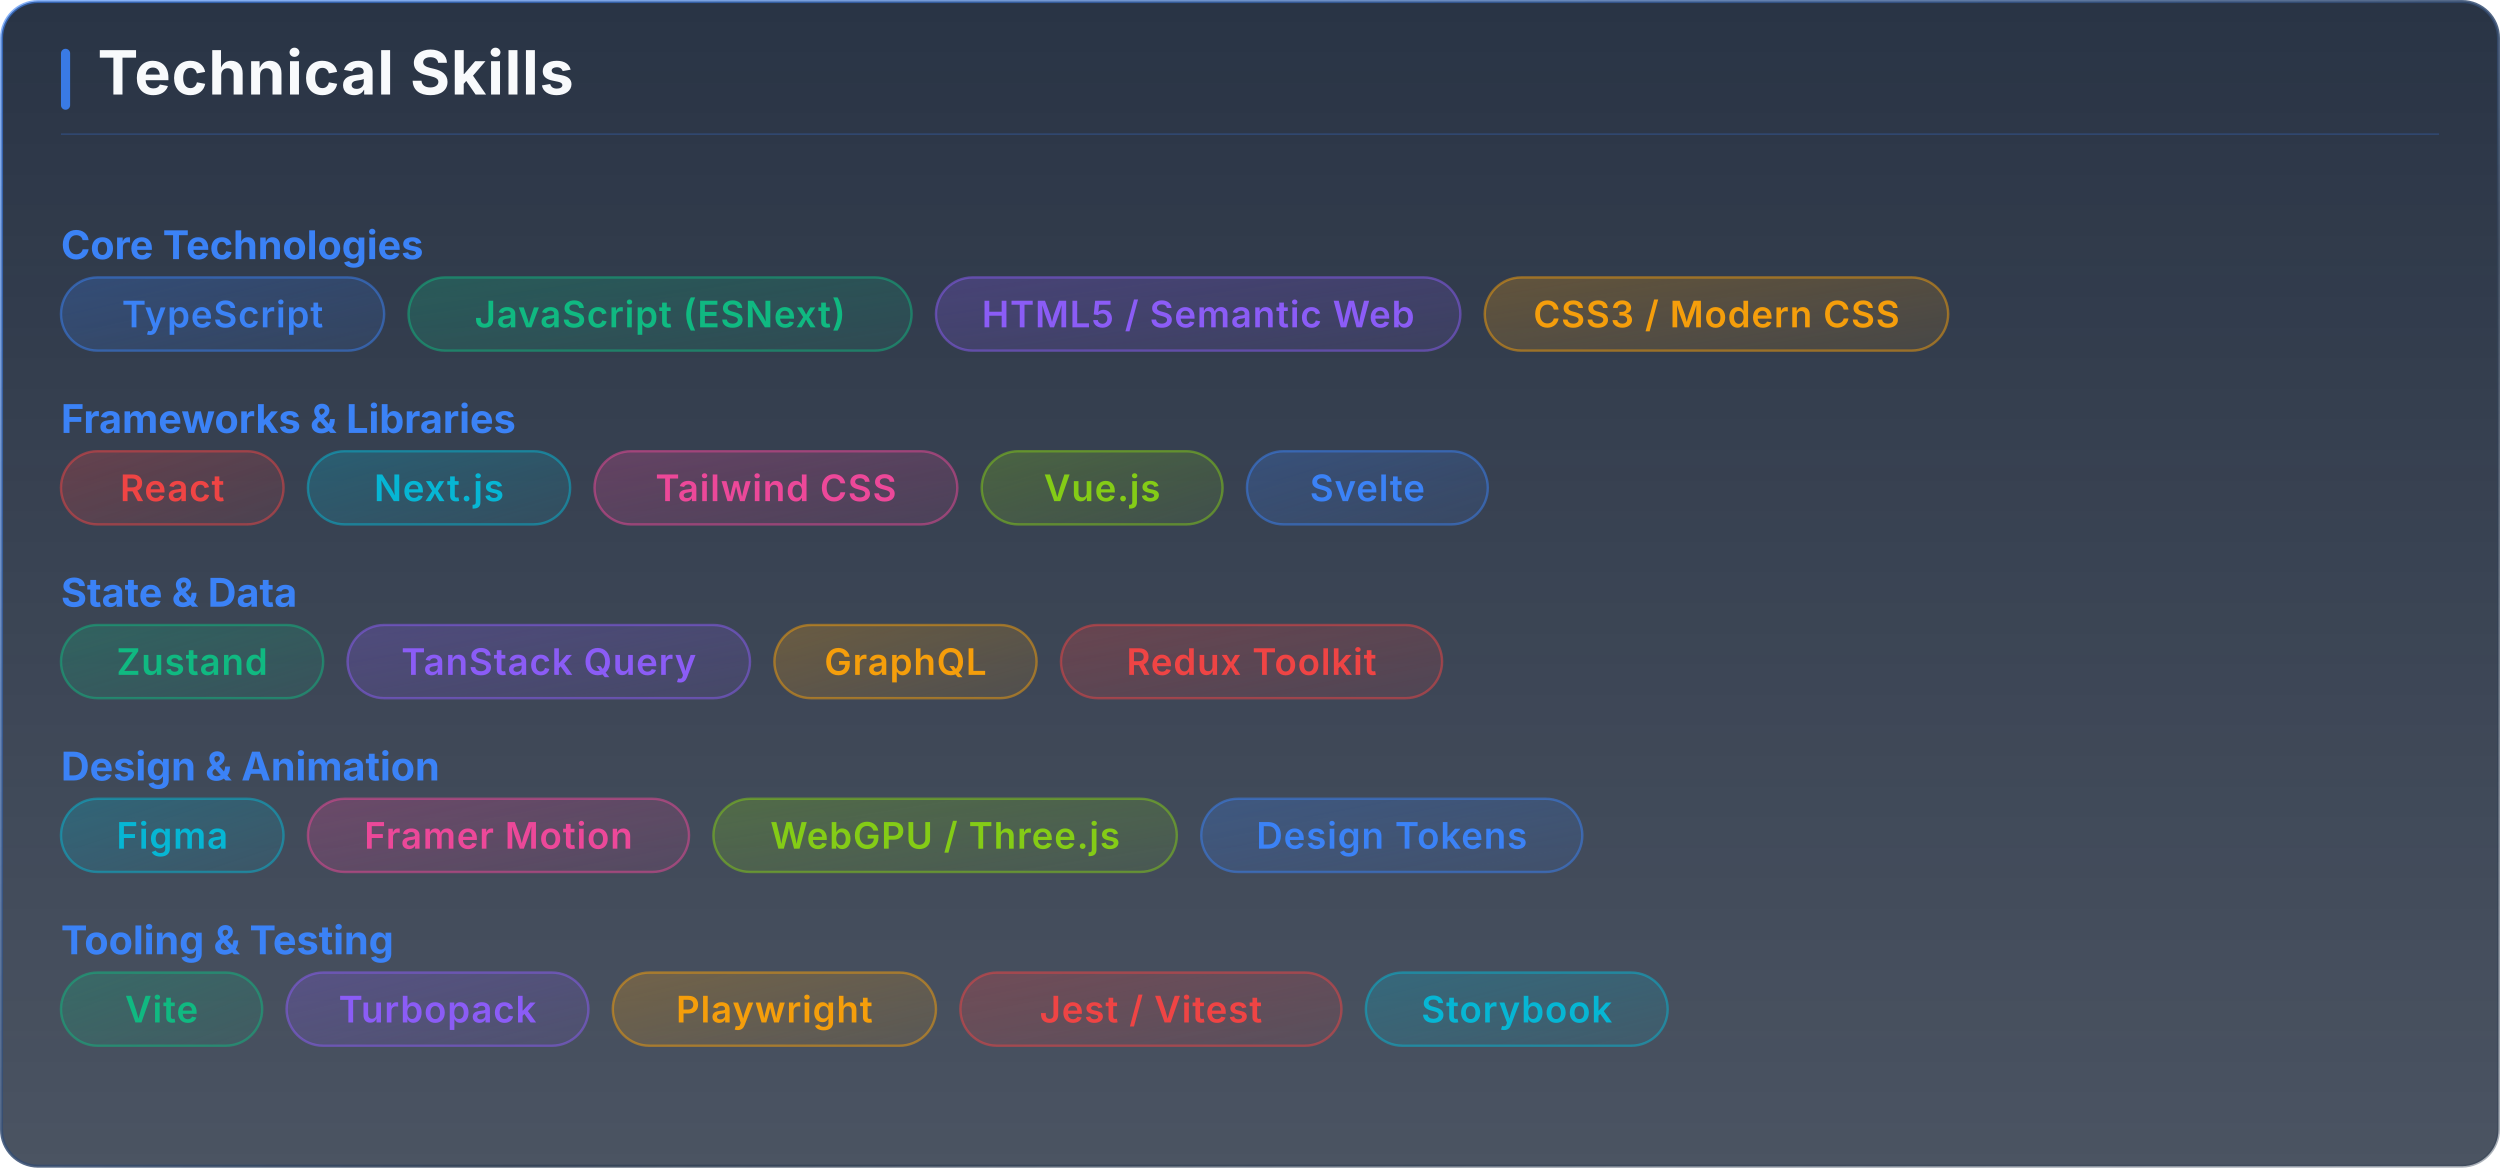
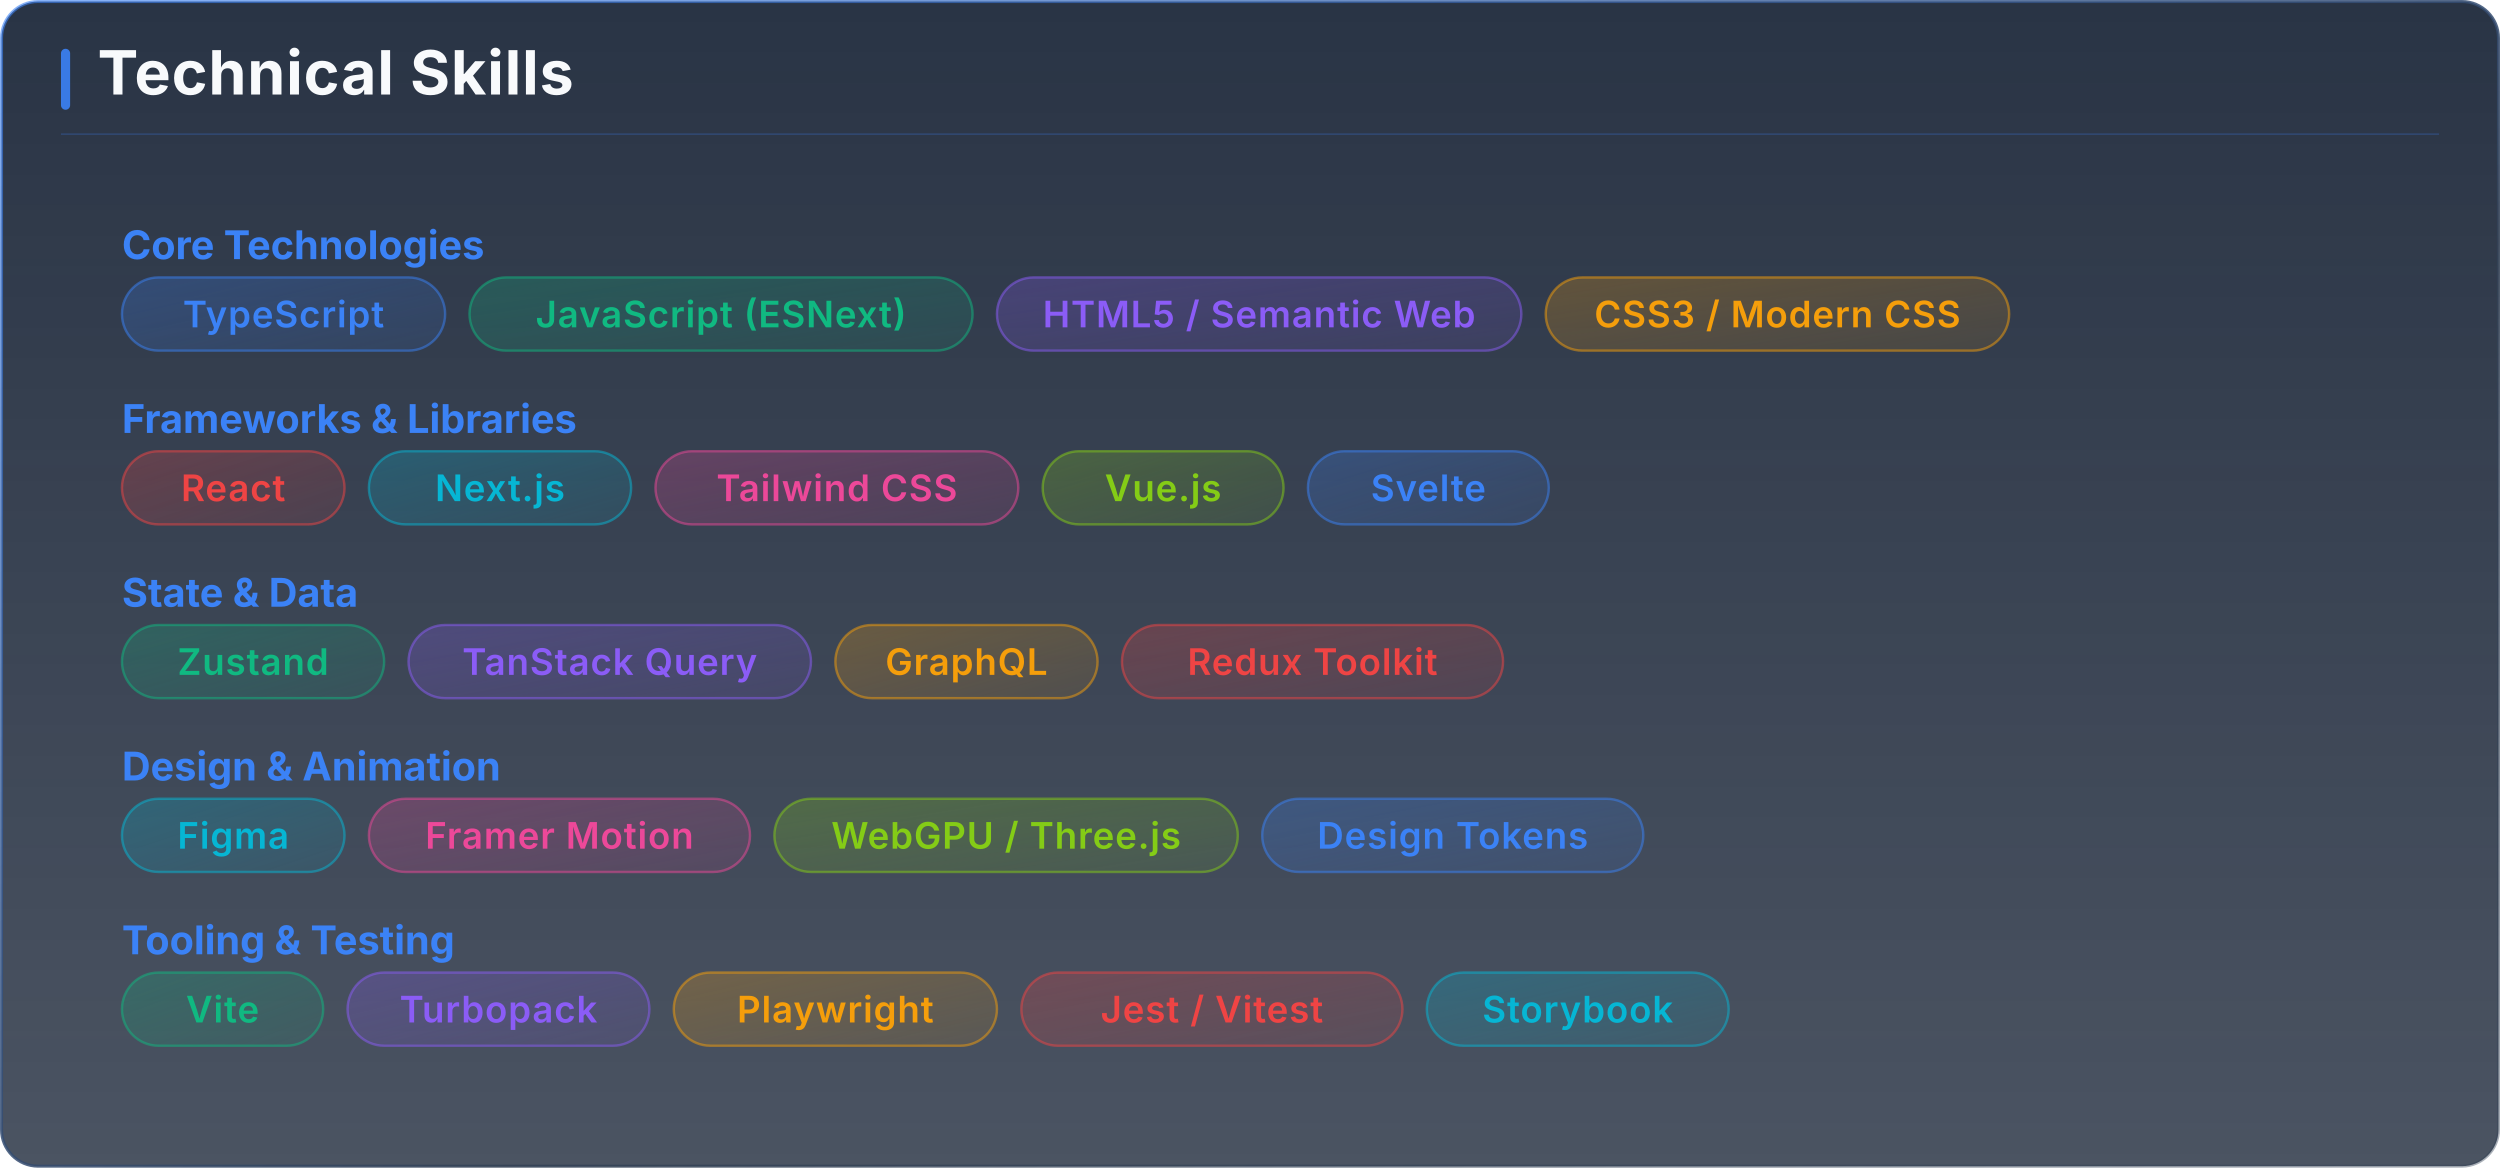
<svg xmlns="http://www.w3.org/2000/svg" width="820" height="383" viewBox="0 0 820 383" role="img">
  <defs>
    <linearGradient id="pf-progress-grad" x1="0%" y1="0%" x2="100%" y2="0%">
      <stop offset="0%" stop-color="#3B82F6" stop-opacity="0.75" />
      <stop offset="70%" stop-color="#3B82F6" />
      <stop offset="100%" stop-color="#EC4899" stop-opacity="0.9" />
    </linearGradient>
    <linearGradient id="pf-card-border" x1="0%" y1="0%" x2="100%" y2="100%">
      <stop offset="0%" stop-color="#3B82F6" stop-opacity="0.6" />
      <stop offset="60%" stop-color="#334155" stop-opacity="0.9" />
      <stop offset="100%" stop-color="#334155" stop-opacity="0.4" />
    </linearGradient>
    <linearGradient id="pf-card-bg" x1="0%" y1="0%" x2="0%" y2="100%">
      <stop offset="0%" stop-color="#1E293B" stop-opacity="0.95" />
      <stop offset="100%" stop-color="#1E293B" stop-opacity="0.8" />
    </linearGradient>
    <linearGradient id="pf-card-gradient" x1="0%" y1="0%" x2="100%" y2="0%">
      <stop offset="0%" stop-color="#3b0918" />
      <stop offset="50%" stop-color="#1e1333" />
      <stop offset="100%" stop-color="#091629" />
    </linearGradient>
    <linearGradient id="pf-track-bg" x1="0%" y1="0%" x2="100%" y2="0%">
      <stop offset="0%" stop-color="#94A3B8" stop-opacity="0.15" />
      <stop offset="100%" stop-color="#94A3B8" stop-opacity="0.08" />
    </linearGradient>
    <linearGradient id="pf-badge-0" x1="0%" y1="0%" x2="100%" y2="100%">
      <stop offset="0%" stop-color="#3B82F6" stop-opacity="0.25" />
      <stop offset="100%" stop-color="#3B82F6" stop-opacity="0.1" />
    </linearGradient>
    <linearGradient id="pf-badge-1" x1="0%" y1="0%" x2="100%" y2="100%">
      <stop offset="0%" stop-color="#10B981" stop-opacity="0.25" />
      <stop offset="100%" stop-color="#10B981" stop-opacity="0.1" />
    </linearGradient>
    <linearGradient id="pf-badge-2" x1="0%" y1="0%" x2="100%" y2="100%">
      <stop offset="0%" stop-color="#8B5CF6" stop-opacity="0.25" />
      <stop offset="100%" stop-color="#8B5CF6" stop-opacity="0.1" />
    </linearGradient>
    <linearGradient id="pf-badge-3" x1="0%" y1="0%" x2="100%" y2="100%">
      <stop offset="0%" stop-color="#F59E0B" stop-opacity="0.25" />
      <stop offset="100%" stop-color="#F59E0B" stop-opacity="0.1" />
    </linearGradient>
    <linearGradient id="pf-badge-4" x1="0%" y1="0%" x2="100%" y2="100%">
      <stop offset="0%" stop-color="#EF4444" stop-opacity="0.25" />
      <stop offset="100%" stop-color="#EF4444" stop-opacity="0.1" />
    </linearGradient>
    <linearGradient id="pf-badge-5" x1="0%" y1="0%" x2="100%" y2="100%">
      <stop offset="0%" stop-color="#06B6D4" stop-opacity="0.25" />
      <stop offset="100%" stop-color="#06B6D4" stop-opacity="0.1" />
    </linearGradient>
    <linearGradient id="pf-badge-6" x1="0%" y1="0%" x2="100%" y2="100%">
      <stop offset="0%" stop-color="#EC4899" stop-opacity="0.25" />
      <stop offset="100%" stop-color="#EC4899" stop-opacity="0.1" />
    </linearGradient>
    <linearGradient id="pf-badge-7" x1="0%" y1="0%" x2="100%" y2="100%">
      <stop offset="0%" stop-color="#84CC16" stop-opacity="0.25" />
      <stop offset="100%" stop-color="#84CC16" stop-opacity="0.1" />
    </linearGradient>
  </defs>
  <svg x="0" y="0" width="820" height="383" viewBox="0 0 820 383" fill="none" role="group">
    <rect x="0.5" y="0.5" width="819" height="382" fill="url(#pf-card-bg)" stroke="url(#pf-card-border)" stroke-width="1" rx="12" />
    <rect x="20" y="16" width="3" height="20" rx="1.5" fill="#3B82F6" opacity="0.9" />
    <text x="32" y="31" font-family="Inter, sans-serif" font-size="20" font-weight="700" fill="#F8FAFC" letter-spacing="0.3">Technical Skills</text>
    <line x1="20" y1="44" x2="800" y2="44" stroke="#3B82F6" stroke-width="0.5" stroke-opacity="0.25" />
-     <text x="20" y="85" font-family="Inter, sans-serif" font-size="13" font-weight="700" fill="#3B82F6">Core Technologies</text>
+     <text x="40" y="85" font-family="Inter, sans-serif" font-size="13" font-weight="700" fill="#3B82F6">Core Technologies</text>
    <g role="term">
-       <rect x="20" y="91" width="106" height="24" rx="12" fill="url(#pf-badge-0)" stroke="#3B82F6" stroke-width="0.8" stroke-opacity="0.5" />
-       <text x="73.0" y="103.0" font-family="Inter, sans-serif" font-size="12" fill="#3B82F6" text-anchor="middle" dominant-baseline="central" font-weight="600" letter-spacing="0.3">TypeScript</text>
+       <rect x="40" y="91" width="106" height="24" rx="12" fill="url(#pf-badge-0)" stroke="#3B82F6" stroke-width="0.8" stroke-opacity="0.5" />
+       <text x="93.0" y="103.0" font-family="Inter, sans-serif" font-size="12" fill="#3B82F6" text-anchor="middle" dominant-baseline="central" font-weight="600" letter-spacing="0.3">TypeScript</text>
    </g>
    <g role="term">
-       <rect x="134" y="91" width="165" height="24" rx="12" fill="url(#pf-badge-1)" stroke="#10B981" stroke-width="0.8" stroke-opacity="0.5" />
-       <text x="216.5" y="103.0" font-family="Inter, sans-serif" font-size="12" fill="#10B981" text-anchor="middle" dominant-baseline="central" font-weight="600" letter-spacing="0.3">JavaScript (ESNext)</text>
+       <rect x="154" y="91" width="165" height="24" rx="12" fill="url(#pf-badge-1)" stroke="#10B981" stroke-width="0.8" stroke-opacity="0.5" />
+       <text x="236.5" y="103.0" font-family="Inter, sans-serif" font-size="12" fill="#10B981" text-anchor="middle" dominant-baseline="central" font-weight="600" letter-spacing="0.3">JavaScript (ESNext)</text>
    </g>
    <g role="term">
-       <rect x="307" y="91" width="172" height="24" rx="12" fill="url(#pf-badge-2)" stroke="#8B5CF6" stroke-width="0.8" stroke-opacity="0.5" />
-       <text x="393.0" y="103.0" font-family="Inter, sans-serif" font-size="12" fill="#8B5CF6" text-anchor="middle" dominant-baseline="central" font-weight="600" letter-spacing="0.3">HTML5 / Semantic Web</text>
+       <rect x="327" y="91" width="172" height="24" rx="12" fill="url(#pf-badge-2)" stroke="#8B5CF6" stroke-width="0.8" stroke-opacity="0.5" />
+       <text x="413.0" y="103.0" font-family="Inter, sans-serif" font-size="12" fill="#8B5CF6" text-anchor="middle" dominant-baseline="central" font-weight="600" letter-spacing="0.3">HTML5 / Semantic Web</text>
    </g>
    <g role="term">
-       <rect x="487" y="91" width="152" height="24" rx="12" fill="url(#pf-badge-3)" stroke="#F59E0B" stroke-width="0.8" stroke-opacity="0.5" />
-       <text x="563.0" y="103.0" font-family="Inter, sans-serif" font-size="12" fill="#F59E0B" text-anchor="middle" dominant-baseline="central" font-weight="600" letter-spacing="0.3">CSS3 / Modern CSS</text>
+       <rect x="507" y="91" width="152" height="24" rx="12" fill="url(#pf-badge-3)" stroke="#F59E0B" stroke-width="0.8" stroke-opacity="0.5" />
+       <text x="583.0" y="103.0" font-family="Inter, sans-serif" font-size="12" fill="#F59E0B" text-anchor="middle" dominant-baseline="central" font-weight="600" letter-spacing="0.3">CSS3 / Modern CSS</text>
    </g>
-     <text x="20" y="142" font-family="Inter, sans-serif" font-size="13" font-weight="700" fill="#3B82F6">Frameworks &amp; Libraries</text>
+     <text x="40" y="142" font-family="Inter, sans-serif" font-size="13" font-weight="700" fill="#3B82F6">Frameworks &amp; Libraries</text>
    <g role="term">
-       <rect x="20" y="148" width="73" height="24" rx="12" fill="url(#pf-badge-4)" stroke="#EF4444" stroke-width="0.8" stroke-opacity="0.5" />
-       <text x="56.5" y="160.0" font-family="Inter, sans-serif" font-size="12" fill="#EF4444" text-anchor="middle" dominant-baseline="central" font-weight="600" letter-spacing="0.3">React</text>
+       <rect x="40" y="148" width="73" height="24" rx="12" fill="url(#pf-badge-4)" stroke="#EF4444" stroke-width="0.8" stroke-opacity="0.5" />
+       <text x="76.5" y="160.0" font-family="Inter, sans-serif" font-size="12" fill="#EF4444" text-anchor="middle" dominant-baseline="central" font-weight="600" letter-spacing="0.3">React</text>
    </g>
    <g role="term">
-       <rect x="101" y="148" width="86" height="24" rx="12" fill="url(#pf-badge-5)" stroke="#06B6D4" stroke-width="0.8" stroke-opacity="0.5" />
-       <text x="144.0" y="160.0" font-family="Inter, sans-serif" font-size="12" fill="#06B6D4" text-anchor="middle" dominant-baseline="central" font-weight="600" letter-spacing="0.3">Next.js</text>
+       <rect x="121" y="148" width="86" height="24" rx="12" fill="url(#pf-badge-5)" stroke="#06B6D4" stroke-width="0.8" stroke-opacity="0.5" />
+       <text x="164.0" y="160.0" font-family="Inter, sans-serif" font-size="12" fill="#06B6D4" text-anchor="middle" dominant-baseline="central" font-weight="600" letter-spacing="0.3">Next.js</text>
    </g>
    <g role="term">
-       <rect x="195" y="148" width="119" height="24" rx="12" fill="url(#pf-badge-6)" stroke="#EC4899" stroke-width="0.8" stroke-opacity="0.5" />
-       <text x="254.5" y="160.0" font-family="Inter, sans-serif" font-size="12" fill="#EC4899" text-anchor="middle" dominant-baseline="central" font-weight="600" letter-spacing="0.3">Tailwind CSS</text>
+       <rect x="215" y="148" width="119" height="24" rx="12" fill="url(#pf-badge-6)" stroke="#EC4899" stroke-width="0.8" stroke-opacity="0.5" />
+       <text x="274.5" y="160.0" font-family="Inter, sans-serif" font-size="12" fill="#EC4899" text-anchor="middle" dominant-baseline="central" font-weight="600" letter-spacing="0.3">Tailwind CSS</text>
    </g>
    <g role="term">
-       <rect x="322" y="148" width="79" height="24" rx="12" fill="url(#pf-badge-7)" stroke="#84CC16" stroke-width="0.8" stroke-opacity="0.5" />
-       <text x="361.5" y="160.0" font-family="Inter, sans-serif" font-size="12" fill="#84CC16" text-anchor="middle" dominant-baseline="central" font-weight="600" letter-spacing="0.3">Vue.js</text>
+       <rect x="342" y="148" width="79" height="24" rx="12" fill="url(#pf-badge-7)" stroke="#84CC16" stroke-width="0.8" stroke-opacity="0.5" />
+       <text x="381.5" y="160.0" font-family="Inter, sans-serif" font-size="12" fill="#84CC16" text-anchor="middle" dominant-baseline="central" font-weight="600" letter-spacing="0.3">Vue.js</text>
    </g>
    <g role="term">
-       <rect x="409" y="148" width="79" height="24" rx="12" fill="url(#pf-badge-0)" stroke="#3B82F6" stroke-width="0.8" stroke-opacity="0.5" />
-       <text x="448.5" y="160.0" font-family="Inter, sans-serif" font-size="12" fill="#3B82F6" text-anchor="middle" dominant-baseline="central" font-weight="600" letter-spacing="0.3">Svelte</text>
+       <rect x="429" y="148" width="79" height="24" rx="12" fill="url(#pf-badge-0)" stroke="#3B82F6" stroke-width="0.8" stroke-opacity="0.5" />
+       <text x="468.5" y="160.0" font-family="Inter, sans-serif" font-size="12" fill="#3B82F6" text-anchor="middle" dominant-baseline="central" font-weight="600" letter-spacing="0.3">Svelte</text>
    </g>
-     <text x="20" y="199" font-family="Inter, sans-serif" font-size="13" font-weight="700" fill="#3B82F6">State &amp; Data</text>
+     <text x="40" y="199" font-family="Inter, sans-serif" font-size="13" font-weight="700" fill="#3B82F6">State &amp; Data</text>
    <g role="term">
-       <rect x="20" y="205" width="86" height="24" rx="12" fill="url(#pf-badge-1)" stroke="#10B981" stroke-width="0.8" stroke-opacity="0.5" />
-       <text x="63.0" y="217.0" font-family="Inter, sans-serif" font-size="12" fill="#10B981" text-anchor="middle" dominant-baseline="central" font-weight="600" letter-spacing="0.3">Zustand</text>
+       <rect x="40" y="205" width="86" height="24" rx="12" fill="url(#pf-badge-1)" stroke="#10B981" stroke-width="0.8" stroke-opacity="0.5" />
+       <text x="83.0" y="217.0" font-family="Inter, sans-serif" font-size="12" fill="#10B981" text-anchor="middle" dominant-baseline="central" font-weight="600" letter-spacing="0.3">Zustand</text>
    </g>
    <g role="term">
-       <rect x="114" y="205" width="132" height="24" rx="12" fill="url(#pf-badge-2)" stroke="#8B5CF6" stroke-width="0.8" stroke-opacity="0.5" />
-       <text x="180.0" y="217.0" font-family="Inter, sans-serif" font-size="12" fill="#8B5CF6" text-anchor="middle" dominant-baseline="central" font-weight="600" letter-spacing="0.3">TanStack Query</text>
+       <rect x="134" y="205" width="132" height="24" rx="12" fill="url(#pf-badge-2)" stroke="#8B5CF6" stroke-width="0.8" stroke-opacity="0.5" />
+       <text x="200.0" y="217.0" font-family="Inter, sans-serif" font-size="12" fill="#8B5CF6" text-anchor="middle" dominant-baseline="central" font-weight="600" letter-spacing="0.3">TanStack Query</text>
    </g>
    <g role="term">
-       <rect x="254" y="205" width="86" height="24" rx="12" fill="url(#pf-badge-3)" stroke="#F59E0B" stroke-width="0.8" stroke-opacity="0.5" />
-       <text x="297.0" y="217.0" font-family="Inter, sans-serif" font-size="12" fill="#F59E0B" text-anchor="middle" dominant-baseline="central" font-weight="600" letter-spacing="0.3">GraphQL</text>
+       <rect x="274" y="205" width="86" height="24" rx="12" fill="url(#pf-badge-3)" stroke="#F59E0B" stroke-width="0.8" stroke-opacity="0.5" />
+       <text x="317.0" y="217.0" font-family="Inter, sans-serif" font-size="12" fill="#F59E0B" text-anchor="middle" dominant-baseline="central" font-weight="600" letter-spacing="0.3">GraphQL</text>
    </g>
    <g role="term">
-       <rect x="348" y="205" width="125" height="24" rx="12" fill="url(#pf-badge-4)" stroke="#EF4444" stroke-width="0.8" stroke-opacity="0.5" />
-       <text x="410.5" y="217.0" font-family="Inter, sans-serif" font-size="12" fill="#EF4444" text-anchor="middle" dominant-baseline="central" font-weight="600" letter-spacing="0.3">Redux Toolkit</text>
+       <rect x="368" y="205" width="125" height="24" rx="12" fill="url(#pf-badge-4)" stroke="#EF4444" stroke-width="0.8" stroke-opacity="0.5" />
+       <text x="430.5" y="217.0" font-family="Inter, sans-serif" font-size="12" fill="#EF4444" text-anchor="middle" dominant-baseline="central" font-weight="600" letter-spacing="0.3">Redux Toolkit</text>
    </g>
-     <text x="20" y="256" font-family="Inter, sans-serif" font-size="13" font-weight="700" fill="#3B82F6">Design &amp; Animation</text>
+     <text x="40" y="256" font-family="Inter, sans-serif" font-size="13" font-weight="700" fill="#3B82F6">Design &amp; Animation</text>
    <g role="term">
-       <rect x="20" y="262" width="73" height="24" rx="12" fill="url(#pf-badge-5)" stroke="#06B6D4" stroke-width="0.8" stroke-opacity="0.5" />
-       <text x="56.5" y="274.0" font-family="Inter, sans-serif" font-size="12" fill="#06B6D4" text-anchor="middle" dominant-baseline="central" font-weight="600" letter-spacing="0.3">Figma</text>
+       <rect x="40" y="262" width="73" height="24" rx="12" fill="url(#pf-badge-5)" stroke="#06B6D4" stroke-width="0.8" stroke-opacity="0.5" />
+       <text x="76.5" y="274.0" font-family="Inter, sans-serif" font-size="12" fill="#06B6D4" text-anchor="middle" dominant-baseline="central" font-weight="600" letter-spacing="0.3">Figma</text>
    </g>
    <g role="term">
-       <rect x="101" y="262" width="125" height="24" rx="12" fill="url(#pf-badge-6)" stroke="#EC4899" stroke-width="0.8" stroke-opacity="0.5" />
-       <text x="163.5" y="274.0" font-family="Inter, sans-serif" font-size="12" fill="#EC4899" text-anchor="middle" dominant-baseline="central" font-weight="600" letter-spacing="0.3">Framer Motion</text>
+       <rect x="121" y="262" width="125" height="24" rx="12" fill="url(#pf-badge-6)" stroke="#EC4899" stroke-width="0.8" stroke-opacity="0.5" />
+       <text x="183.5" y="274.0" font-family="Inter, sans-serif" font-size="12" fill="#EC4899" text-anchor="middle" dominant-baseline="central" font-weight="600" letter-spacing="0.3">Framer Motion</text>
    </g>
    <g role="term">
-       <rect x="234" y="262" width="152" height="24" rx="12" fill="url(#pf-badge-7)" stroke="#84CC16" stroke-width="0.8" stroke-opacity="0.5" />
-       <text x="310.0" y="274.0" font-family="Inter, sans-serif" font-size="12" fill="#84CC16" text-anchor="middle" dominant-baseline="central" font-weight="600" letter-spacing="0.3">WebGPU / Three.js</text>
+       <rect x="254" y="262" width="152" height="24" rx="12" fill="url(#pf-badge-7)" stroke="#84CC16" stroke-width="0.8" stroke-opacity="0.5" />
+       <text x="330.0" y="274.0" font-family="Inter, sans-serif" font-size="12" fill="#84CC16" text-anchor="middle" dominant-baseline="central" font-weight="600" letter-spacing="0.3">WebGPU / Three.js</text>
    </g>
    <g role="term">
-       <rect x="394" y="262" width="125" height="24" rx="12" fill="url(#pf-badge-0)" stroke="#3B82F6" stroke-width="0.8" stroke-opacity="0.5" />
-       <text x="456.5" y="274.0" font-family="Inter, sans-serif" font-size="12" fill="#3B82F6" text-anchor="middle" dominant-baseline="central" font-weight="600" letter-spacing="0.3">Design Tokens</text>
+       <rect x="414" y="262" width="125" height="24" rx="12" fill="url(#pf-badge-0)" stroke="#3B82F6" stroke-width="0.8" stroke-opacity="0.5" />
+       <text x="476.5" y="274.0" font-family="Inter, sans-serif" font-size="12" fill="#3B82F6" text-anchor="middle" dominant-baseline="central" font-weight="600" letter-spacing="0.3">Design Tokens</text>
    </g>
-     <text x="20" y="313" font-family="Inter, sans-serif" font-size="13" font-weight="700" fill="#3B82F6">Tooling &amp; Testing</text>
+     <text x="40" y="313" font-family="Inter, sans-serif" font-size="13" font-weight="700" fill="#3B82F6">Tooling &amp; Testing</text>
    <g role="term">
-       <rect x="20" y="319" width="66" height="24" rx="12" fill="url(#pf-badge-1)" stroke="#10B981" stroke-width="0.8" stroke-opacity="0.5" />
-       <text x="53.0" y="331.0" font-family="Inter, sans-serif" font-size="12" fill="#10B981" text-anchor="middle" dominant-baseline="central" font-weight="600" letter-spacing="0.3">Vite</text>
+       <rect x="40" y="319" width="66" height="24" rx="12" fill="url(#pf-badge-1)" stroke="#10B981" stroke-width="0.8" stroke-opacity="0.5" />
+       <text x="73.0" y="331.0" font-family="Inter, sans-serif" font-size="12" fill="#10B981" text-anchor="middle" dominant-baseline="central" font-weight="600" letter-spacing="0.3">Vite</text>
    </g>
    <g role="term">
-       <rect x="94" y="319" width="99" height="24" rx="12" fill="url(#pf-badge-2)" stroke="#8B5CF6" stroke-width="0.8" stroke-opacity="0.5" />
-       <text x="143.5" y="331.0" font-family="Inter, sans-serif" font-size="12" fill="#8B5CF6" text-anchor="middle" dominant-baseline="central" font-weight="600" letter-spacing="0.3">Turbopack</text>
+       <rect x="114" y="319" width="99" height="24" rx="12" fill="url(#pf-badge-2)" stroke="#8B5CF6" stroke-width="0.8" stroke-opacity="0.5" />
+       <text x="163.5" y="331.0" font-family="Inter, sans-serif" font-size="12" fill="#8B5CF6" text-anchor="middle" dominant-baseline="central" font-weight="600" letter-spacing="0.3">Turbopack</text>
    </g>
    <g role="term">
-       <rect x="201" y="319" width="106" height="24" rx="12" fill="url(#pf-badge-3)" stroke="#F59E0B" stroke-width="0.8" stroke-opacity="0.5" />
-       <text x="254.0" y="331.0" font-family="Inter, sans-serif" font-size="12" fill="#F59E0B" text-anchor="middle" dominant-baseline="central" font-weight="600" letter-spacing="0.3">Playwright</text>
+       <rect x="221" y="319" width="106" height="24" rx="12" fill="url(#pf-badge-3)" stroke="#F59E0B" stroke-width="0.8" stroke-opacity="0.5" />
+       <text x="274.0" y="331.0" font-family="Inter, sans-serif" font-size="12" fill="#F59E0B" text-anchor="middle" dominant-baseline="central" font-weight="600" letter-spacing="0.3">Playwright</text>
    </g>
    <g role="term">
-       <rect x="315" y="319" width="125" height="24" rx="12" fill="url(#pf-badge-4)" stroke="#EF4444" stroke-width="0.8" stroke-opacity="0.5" />
-       <text x="377.5" y="331.0" font-family="Inter, sans-serif" font-size="12" fill="#EF4444" text-anchor="middle" dominant-baseline="central" font-weight="600" letter-spacing="0.3">Jest / Vitest</text>
+       <rect x="335" y="319" width="125" height="24" rx="12" fill="url(#pf-badge-4)" stroke="#EF4444" stroke-width="0.8" stroke-opacity="0.5" />
+       <text x="397.5" y="331.0" font-family="Inter, sans-serif" font-size="12" fill="#EF4444" text-anchor="middle" dominant-baseline="central" font-weight="600" letter-spacing="0.3">Jest / Vitest</text>
    </g>
    <g role="term">
-       <rect x="448" y="319" width="99" height="24" rx="12" fill="url(#pf-badge-5)" stroke="#06B6D4" stroke-width="0.8" stroke-opacity="0.5" />
-       <text x="497.5" y="331.0" font-family="Inter, sans-serif" font-size="12" fill="#06B6D4" text-anchor="middle" dominant-baseline="central" font-weight="600" letter-spacing="0.3">Storybook</text>
+       <rect x="468" y="319" width="99" height="24" rx="12" fill="url(#pf-badge-5)" stroke="#06B6D4" stroke-width="0.8" stroke-opacity="0.5" />
+       <text x="517.5" y="331.0" font-family="Inter, sans-serif" font-size="12" fill="#06B6D4" text-anchor="middle" dominant-baseline="central" font-weight="600" letter-spacing="0.3">Storybook</text>
    </g>
  </svg>
</svg>
